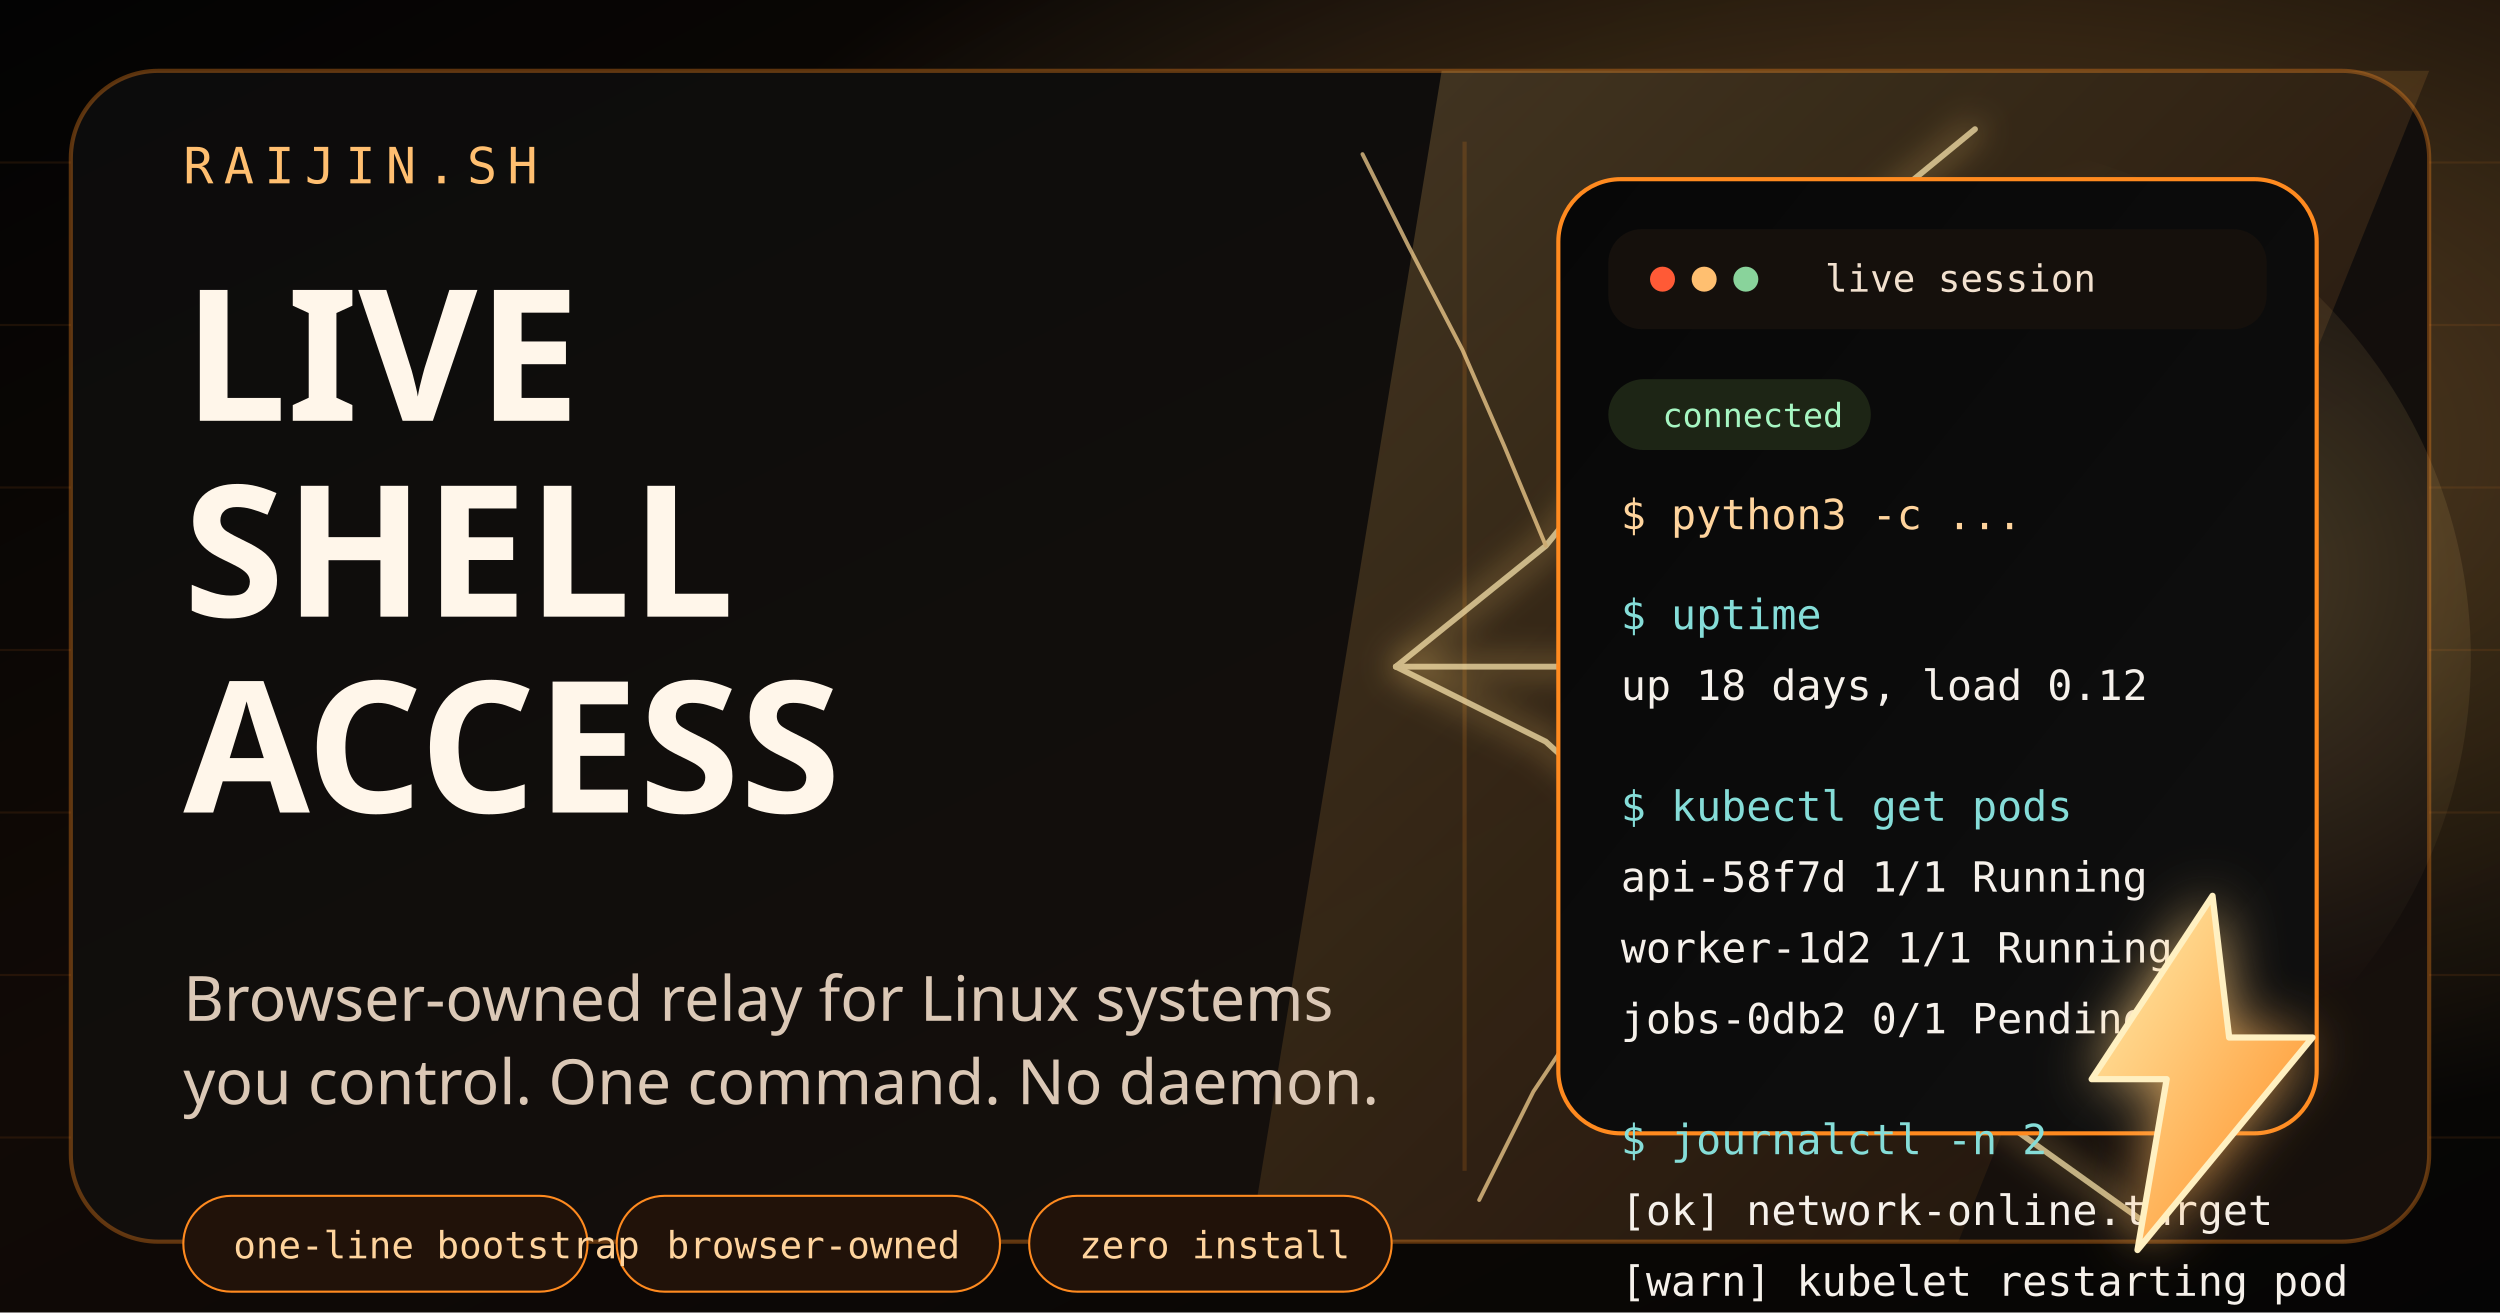
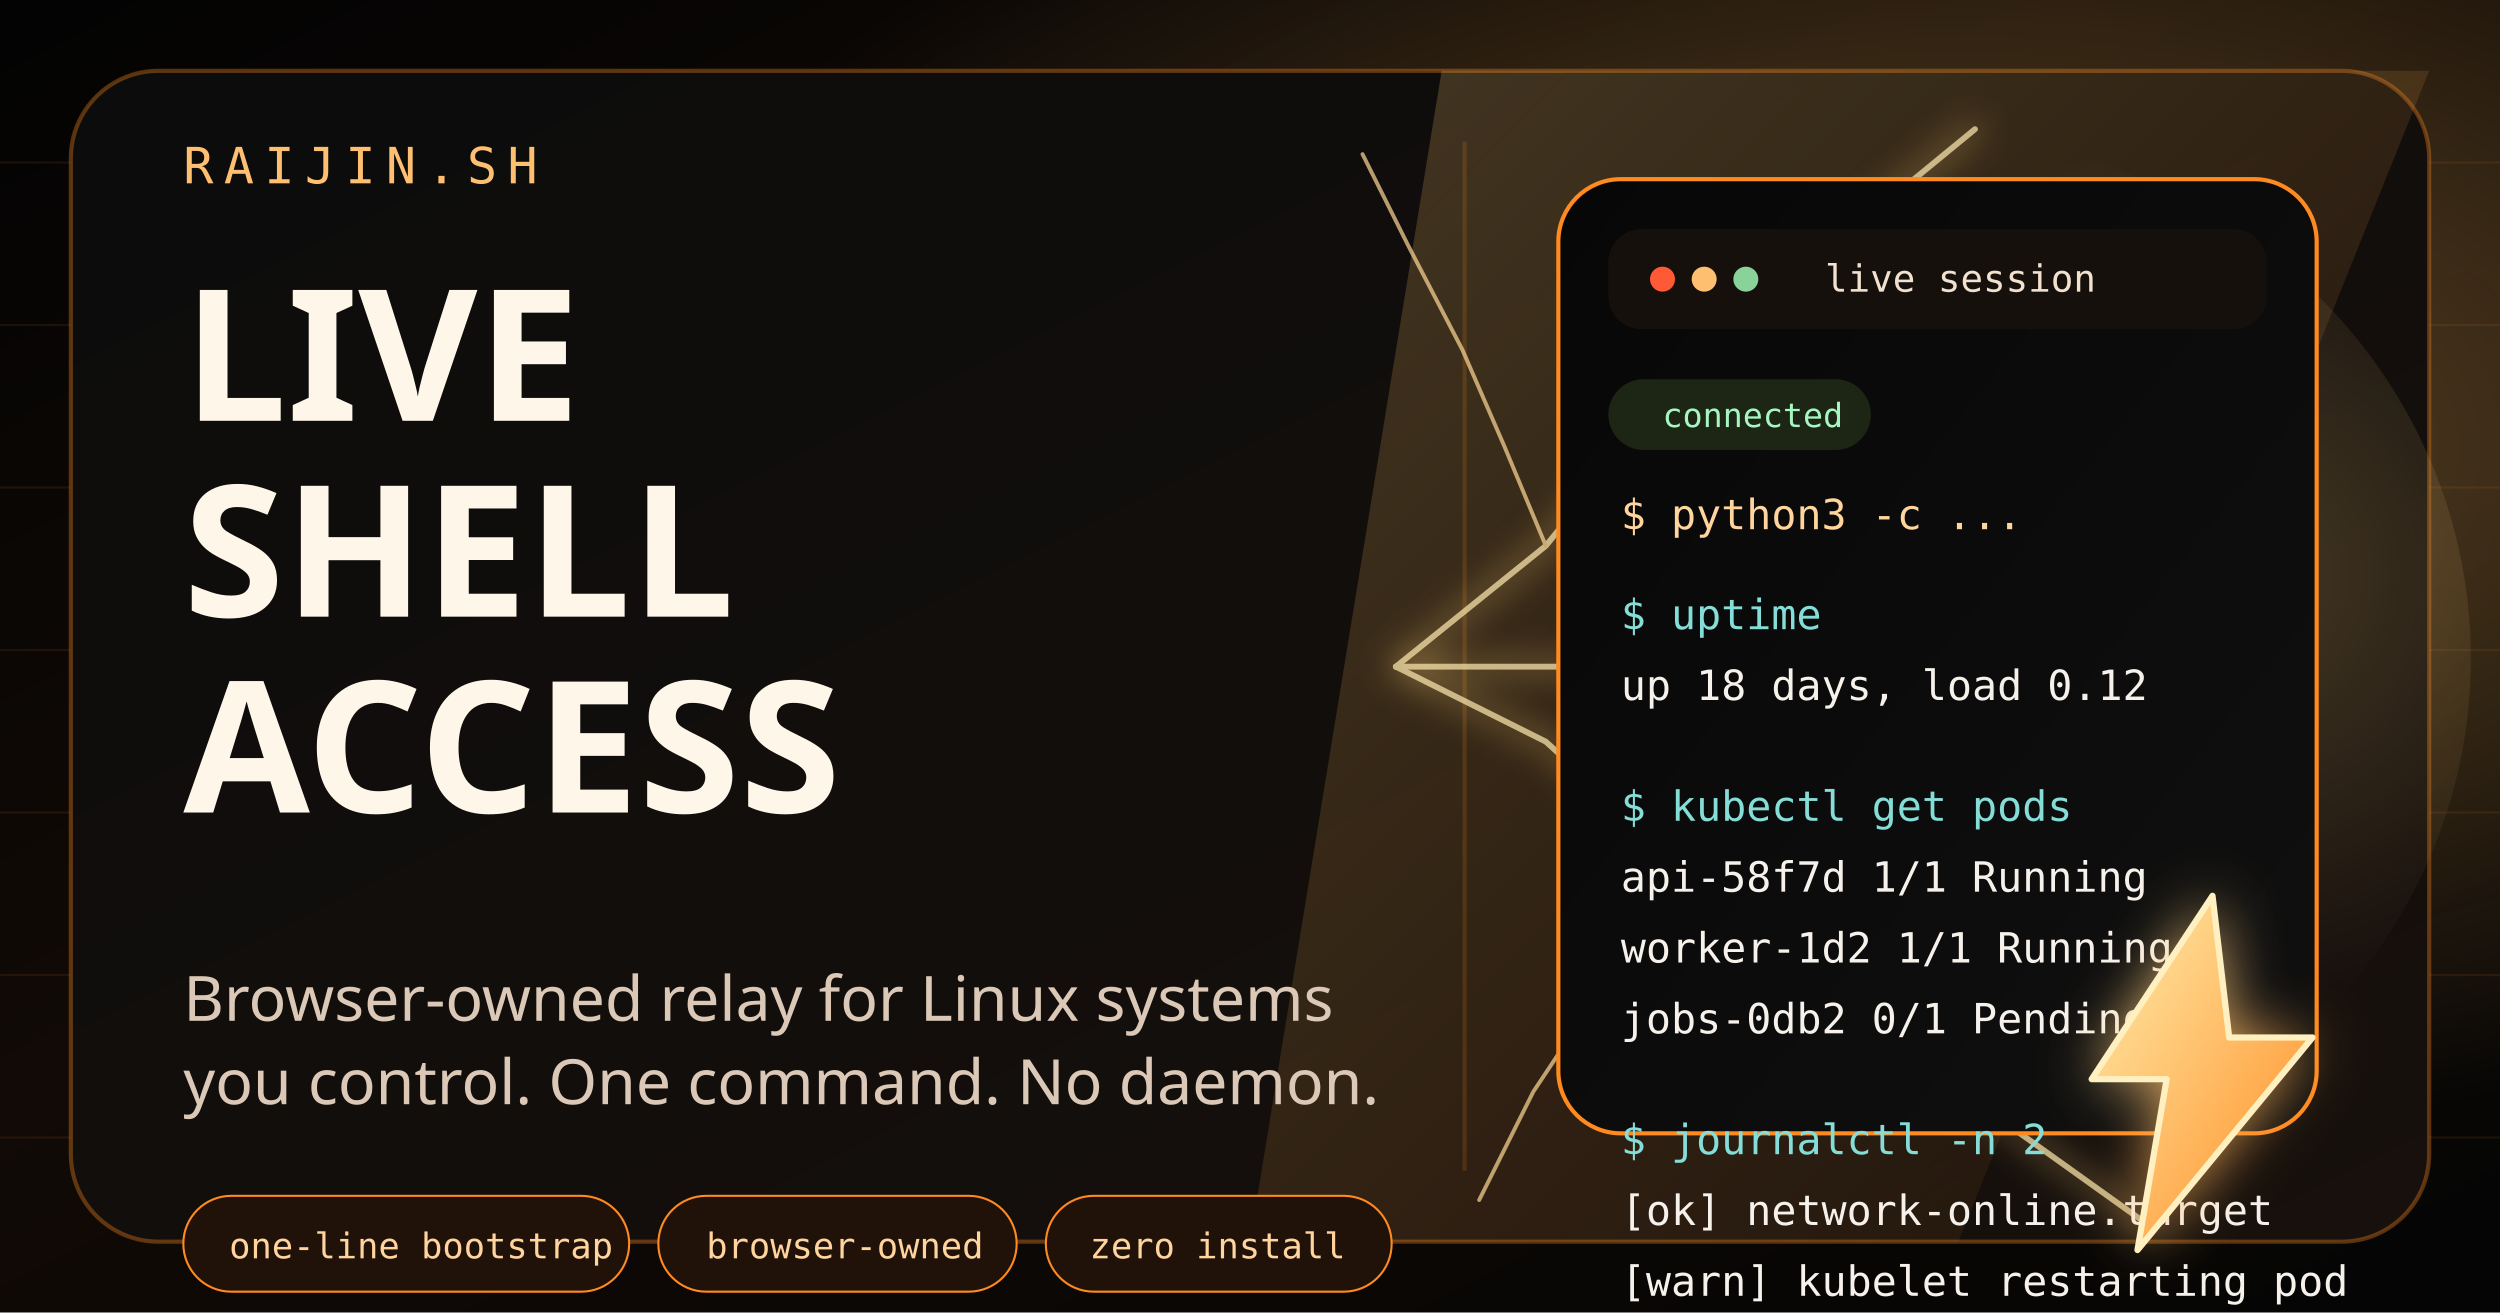
<svg xmlns="http://www.w3.org/2000/svg" viewBox="0 0 1200 630" role="img" aria-label="raijin.sh social preview">
  <defs>
    <linearGradient id="bg" x1="0%" y1="0%" x2="100%" y2="100%">
      <stop offset="0%" stop-color="#030303" />
      <stop offset="42%" stop-color="#110a06" />
      <stop offset="100%" stop-color="#050505" />
    </linearGradient>
    <linearGradient id="panel" x1="0%" y1="0%" x2="100%" y2="100%">
      <stop offset="0%" stop-color="#0c0c0c" />
      <stop offset="100%" stop-color="#17100c" />
    </linearGradient>
    <linearGradient id="terminalPanel" x1="0%" y1="0%" x2="100%" y2="100%">
      <stop offset="0%" stop-color="#070707" />
      <stop offset="100%" stop-color="#101010" />
    </linearGradient>
    <linearGradient id="accent" x1="0%" y1="0%" x2="100%" y2="100%">
      <stop offset="0%" stop-color="#fff0b0" />
      <stop offset="100%" stop-color="#ff8a1f" />
    </linearGradient>
    <linearGradient id="slash" x1="0%" y1="0%" x2="100%" y2="100%">
      <stop offset="0%" stop-color="#ffcf73" stop-opacity="0.22" />
      <stop offset="100%" stop-color="#ff8a1f" stop-opacity="0.03" />
    </linearGradient>
    <radialGradient id="flare" cx="78%" cy="34%" r="54%">
      <stop offset="0%" stop-color="#ffbd5e" stop-opacity="0.34" />
      <stop offset="100%" stop-color="#ffbd5e" stop-opacity="0" />
    </radialGradient>
    <radialGradient id="terminalGlow" cx="76%" cy="42%" r="42%">
      <stop offset="0%" stop-color="#ffd27d" stop-opacity="0.22" />
      <stop offset="100%" stop-color="#ffd27d" stop-opacity="0" />
    </radialGradient>
    <filter id="softGlow" x="-40%" y="-40%" width="180%" height="180%">
      <feGaussianBlur stdDeviation="14" />
    </filter>
    <filter id="branchGlow" x="-40%" y="-40%" width="180%" height="180%">
      <feGaussianBlur stdDeviation="8" />
    </filter>
  </defs>
  <rect width="1200" height="630" fill="url(#bg)" />
  <rect width="1200" height="630" fill="url(#flare)" />
  <g opacity="0.09">
    <path d="M0 78L1200 78" stroke="#ff8a1f" stroke-width="1" />
    <path d="M0 156L1200 156" stroke="#ff8a1f" stroke-width="1" />
    <path d="M0 234L1200 234" stroke="#ff8a1f" stroke-width="1" />
    <path d="M0 312L1200 312" stroke="#ff8a1f" stroke-width="1" />
    <path d="M0 390L1200 390" stroke="#ff8a1f" stroke-width="1" />
    <path d="M0 468L1200 468" stroke="#ff8a1f" stroke-width="1" />
    <path d="M0 546L1200 546" stroke="#ff8a1f" stroke-width="1" />
  </g>
  <rect x="34" y="34" width="1132" height="562" rx="42" fill="url(#panel)" stroke="#ff8a1f" stroke-opacity="0.34" stroke-width="2" />
  <path d="M692 34L1166 34L940 596L600 596Z" fill="url(#slash)" />
  <rect x="702" y="68" width="2" height="494" fill="#ff8a1f" fill-opacity="0.16" />
  <ellipse cx="926" cy="316" rx="260" ry="250" fill="url(#terminalGlow)" />
  <g transform="translate(88 88)">
    <text x="0" y="0" fill="#ffbf70" font-family="IBM Plex Mono, SFMono-Regular, monospace" font-size="24" letter-spacing="5">
      RAIJIN.SH
    </text>
    <text x="0" y="114" fill="#fff6ea" font-family="IBM Plex Sans, Segoe UI, sans-serif" font-size="88" font-weight="700">
      <tspan x="0" dy="0">LIVE</tspan>
      <tspan x="0" dy="94">SHELL</tspan>
      <tspan x="0" dy="94">ACCESS</tspan>
    </text>
    <text x="0" y="402" fill="#dbc8b6" font-family="IBM Plex Sans, Segoe UI, sans-serif" font-size="30">
      <tspan x="0" dy="0">Browser-owned relay for Linux systems</tspan>
      <tspan x="0" dy="40">you control. One command. No daemon.</tspan>
    </text>
    <g transform="translate(0 486)">
-       <rect x="0" y="0" width="194" height="46" rx="23" fill="#211209" stroke="#ff8a1f" />
-       <rect x="208" y="0" width="184" height="46" rx="23" fill="#211209" stroke="#ff8a1f" />
-       <rect x="406" y="0" width="174" height="46" rx="23" fill="#211209" stroke="#ff8a1f" />
-       <text x="24" y="30" fill="#ffd49d" font-family="IBM Plex Mono, SFMono-Regular, monospace" font-size="18">
+       <rect x="0" y="0" width="214" height="46" rx="23" fill="#211209" stroke="#ff8a1f" />
+       <rect x="228" y="0" width="172" height="46" rx="23" fill="#211209" stroke="#ff8a1f" />
+       <rect x="414" y="0" width="166" height="46" rx="23" fill="#211209" stroke="#ff8a1f" />
+       <text x="22" y="30" fill="#ffd49d" font-family="IBM Plex Mono, SFMono-Regular, monospace" font-size="17">
        one-line bootstrap
      </text>
-       <text x="232" y="30" fill="#ffd49d" font-family="IBM Plex Mono, SFMono-Regular, monospace" font-size="18">
+       <text x="251" y="30" fill="#ffd49d" font-family="IBM Plex Mono, SFMono-Regular, monospace" font-size="17">
        browser-owned
      </text>
-       <text x="430" y="30" fill="#ffd49d" font-family="IBM Plex Mono, SFMono-Regular, monospace" font-size="18">
+       <text x="435" y="30" fill="#ffd49d" font-family="IBM Plex Mono, SFMono-Regular, monospace" font-size="17">
        zero install
      </text>
    </g>
  </g>
  <g opacity="0.44" filter="url(#branchGlow)">
    <path d="M670 320L742 262L802 188L870 126L948 62" stroke="#ffcf73" stroke-width="6" stroke-linecap="round" fill="none" />
    <path d="M670 320L742 356L808 416L876 470L950 530L1034 590" stroke="#ffcf73" stroke-width="6" stroke-linecap="round" fill="none" />
    <path d="M670 320L760 320L850 308L950 286L1066 266" stroke="#ffcf73" stroke-width="6" stroke-linecap="round" fill="none" />
  </g>
  <g opacity="0.7">
    <path d="M670 320L742 262L802 188L870 126L948 62" stroke="#ffeab0" stroke-width="2.8" stroke-linecap="round" fill="none" />
    <path d="M670 320L742 356L808 416L876 470L950 530L1034 590" stroke="#ffeab0" stroke-width="2.8" stroke-linecap="round" fill="none" />
    <path d="M670 320L760 320L850 308L950 286L1066 266" stroke="#ffeab0" stroke-width="2.8" stroke-linecap="round" fill="none" />
    <path d="M742 262L722 214L702 168L676 118L654 74" stroke="#ffd995" stroke-width="1.9" stroke-linecap="round" fill="none" />
    <path d="M802 188L838 198L876 210L918 222" stroke="#ffd995" stroke-width="1.9" stroke-linecap="round" fill="none" />
    <path d="M808 416L772 470L736 524L710 576" stroke="#ffd995" stroke-width="1.9" stroke-linecap="round" fill="none" />
    <path d="M876 470L920 454L964 440L1016 432" stroke="#ffd995" stroke-width="1.9" stroke-linecap="round" fill="none" />
    <path d="M950 286L972 244L1004 208L1044 170" stroke="#ffd995" stroke-width="1.9" stroke-linecap="round" fill="none" />
  </g>
  <g transform="translate(748 86)">
    <rect x="0" y="0" width="364" height="458" rx="30" fill="url(#terminalPanel)" stroke="#ff8a1f" stroke-width="2" />
    <rect x="24" y="24" width="316" height="48" rx="16" fill="#15100c" />
    <circle cx="50" cy="48" r="6" fill="#ff5a36" />
    <circle cx="70" cy="48" r="6" fill="#ffbf70" />
    <circle cx="90" cy="48" r="6" fill="#89d39b" />
    <text x="128" y="54" fill="#f2e1cf" font-family="IBM Plex Mono, SFMono-Regular, monospace" font-size="18">
      live session
    </text>
    <rect x="24" y="96" width="126" height="34" rx="17" fill="#1d2515" />
    <text x="50" y="119" fill="#a6f6c2" font-family="IBM Plex Mono, SFMono-Regular, monospace" font-size="16">
      connected
    </text>
    <g transform="translate(30 168)" font-family="IBM Plex Mono, SFMono-Regular, monospace" font-size="20">
      <text x="0" y="0" fill="#ffd49d">$ python3 -c ...</text>
      <text x="0" y="48" fill="#85ddd8">$ uptime</text>
      <text x="0" y="82" fill="#f6f1eb">up 18 days, load 0.12</text>
      <text x="0" y="140" fill="#85ddd8">$ kubectl get pods</text>
      <text x="0" y="174" fill="#f6f1eb">api-58f7d   1/1 Running</text>
      <text x="0" y="208" fill="#f6f1eb">worker-1d2  1/1 Running</text>
      <text x="0" y="242" fill="#f6f1eb">jobs-0db2   0/1 Pending</text>
      <text x="0" y="300" fill="#85ddd8">$ journalctl -n 2</text>
      <text x="0" y="334" fill="#f6f1eb">[ok] network-online.target</text>
      <text x="0" y="368" fill="#f6f1eb">[warn] kubelet restarting pod</text>
    </g>
  </g>
  <g transform="translate(1004 430)">
    <path d="M58 0L0 88H36L22 170L106 68H66L58 0Z" fill="url(#accent)" fill-opacity="0.84" filter="url(#softGlow)" />
    <path d="M58 0L0 88H36L22 170L106 68H66L58 0Z" fill="url(#accent)" stroke="#fff0c1" stroke-width="3" stroke-linejoin="round" />
  </g>
</svg>
